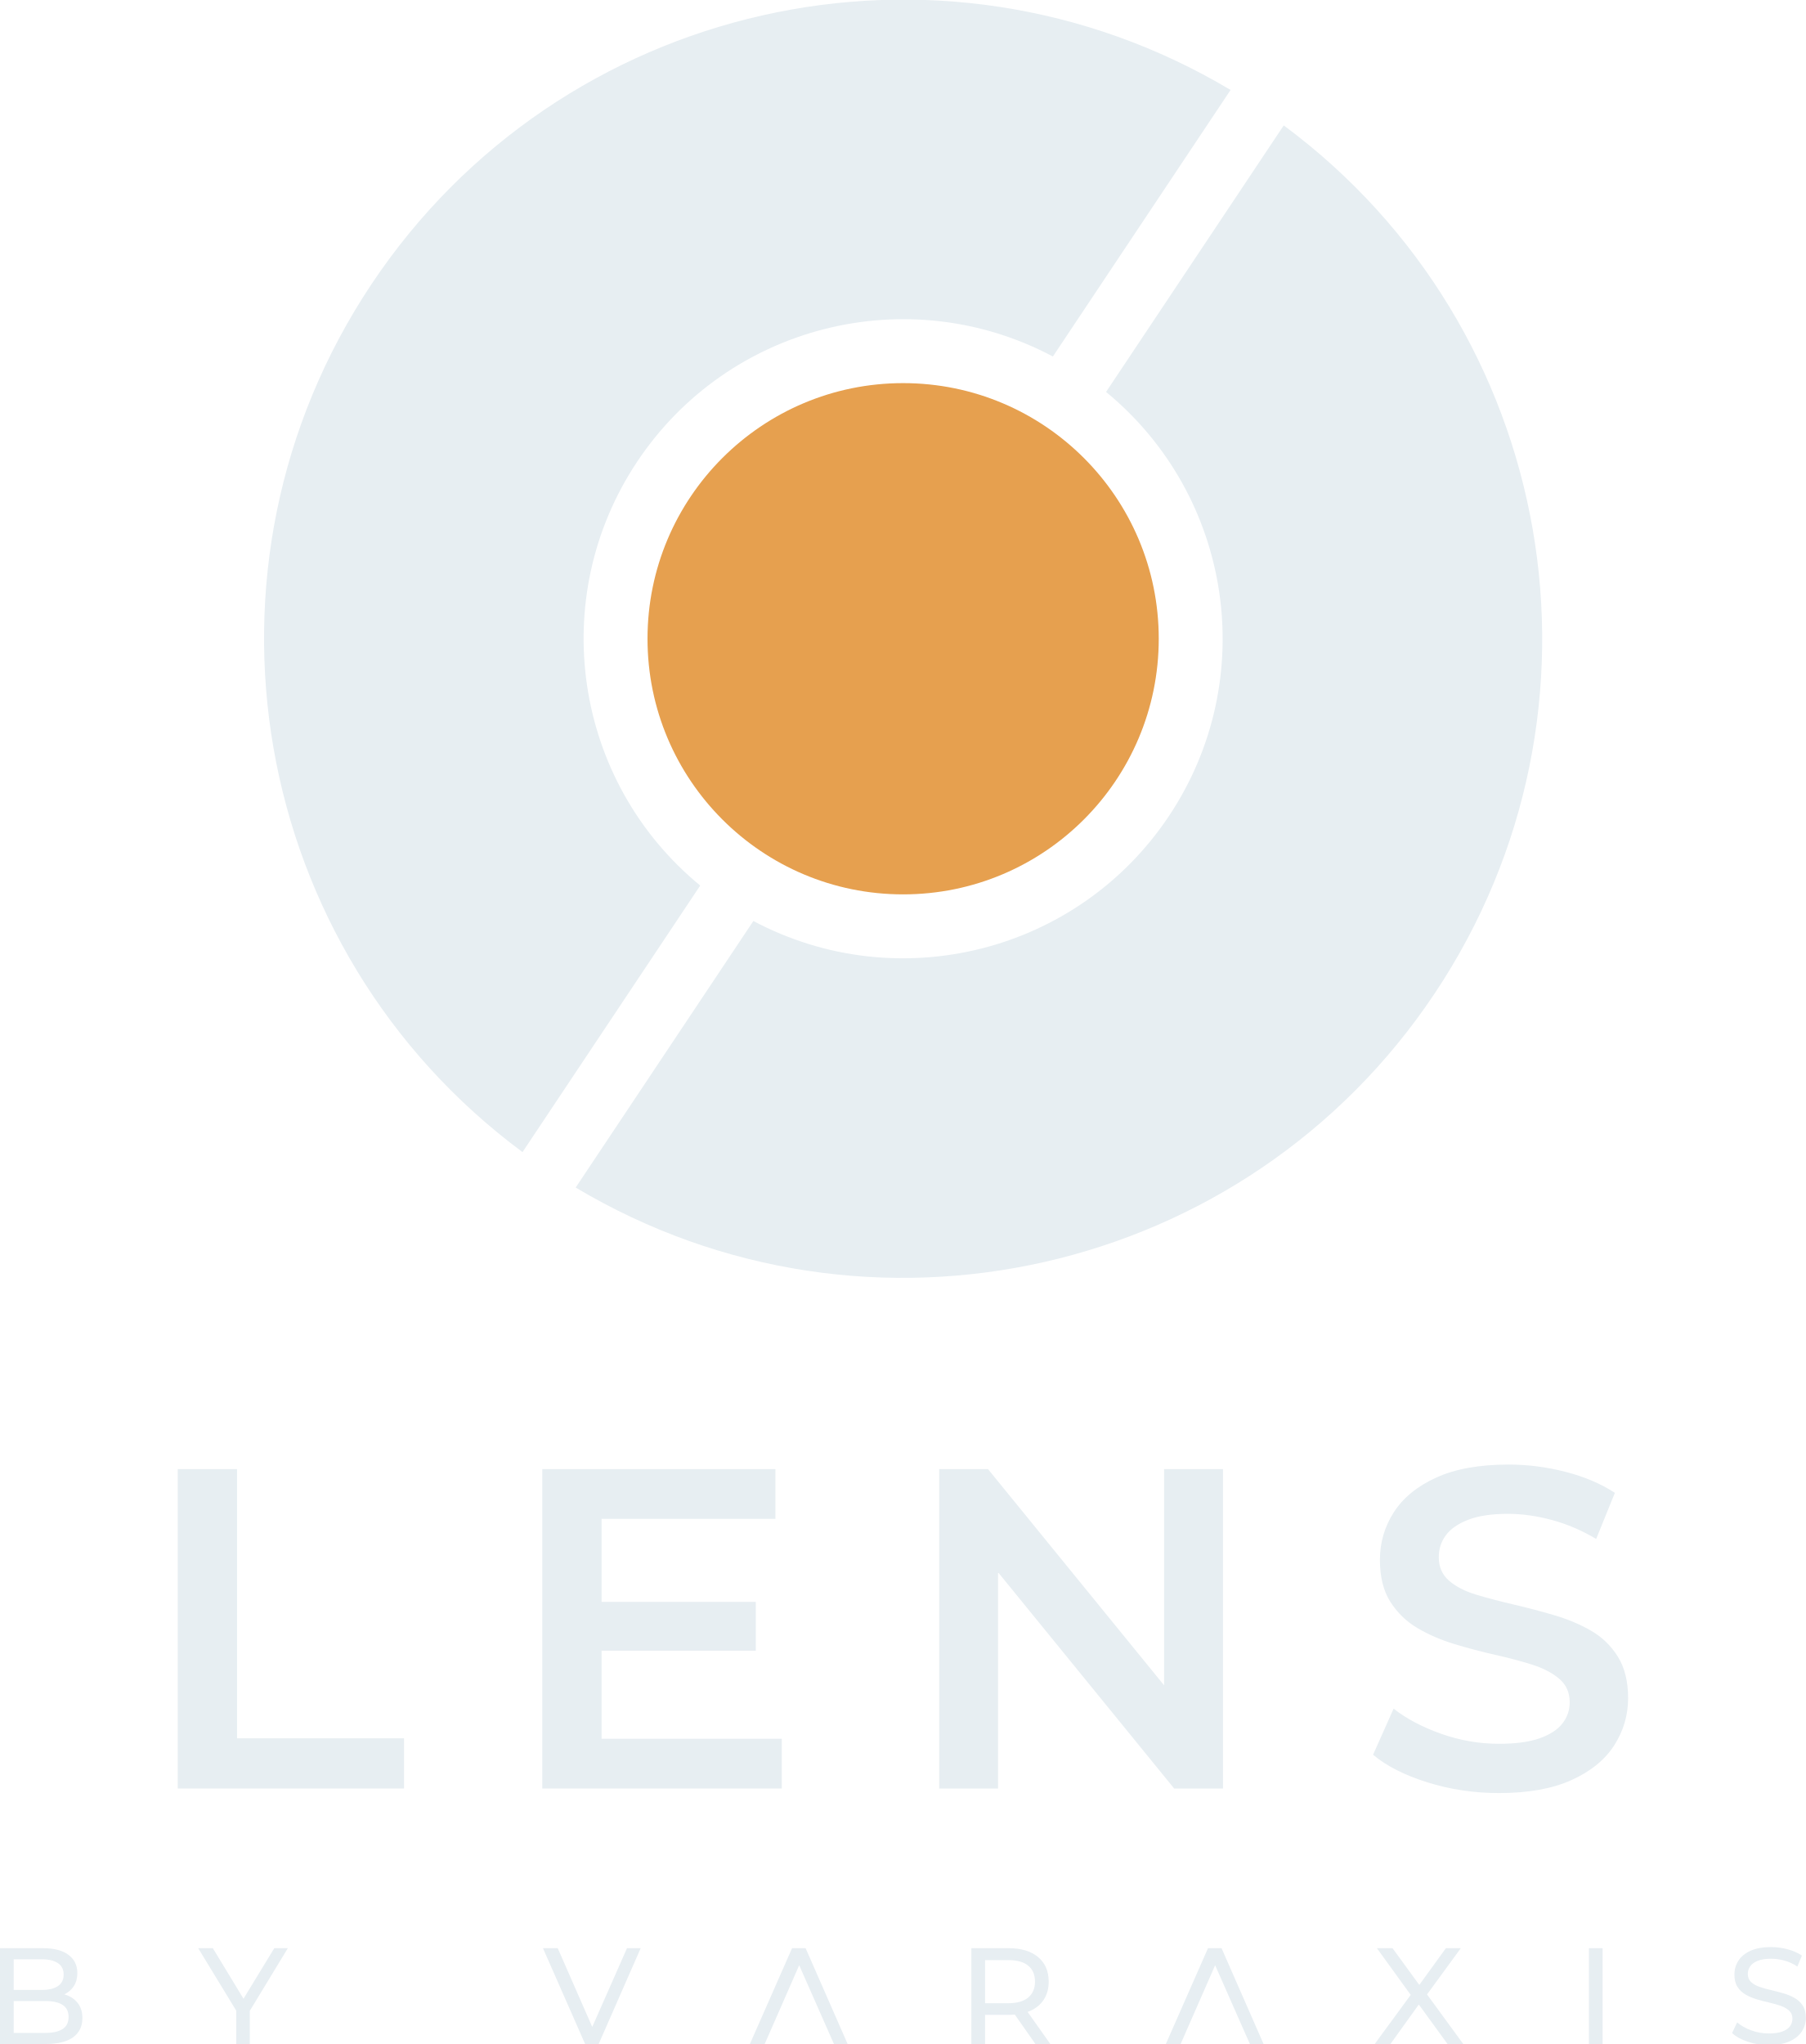
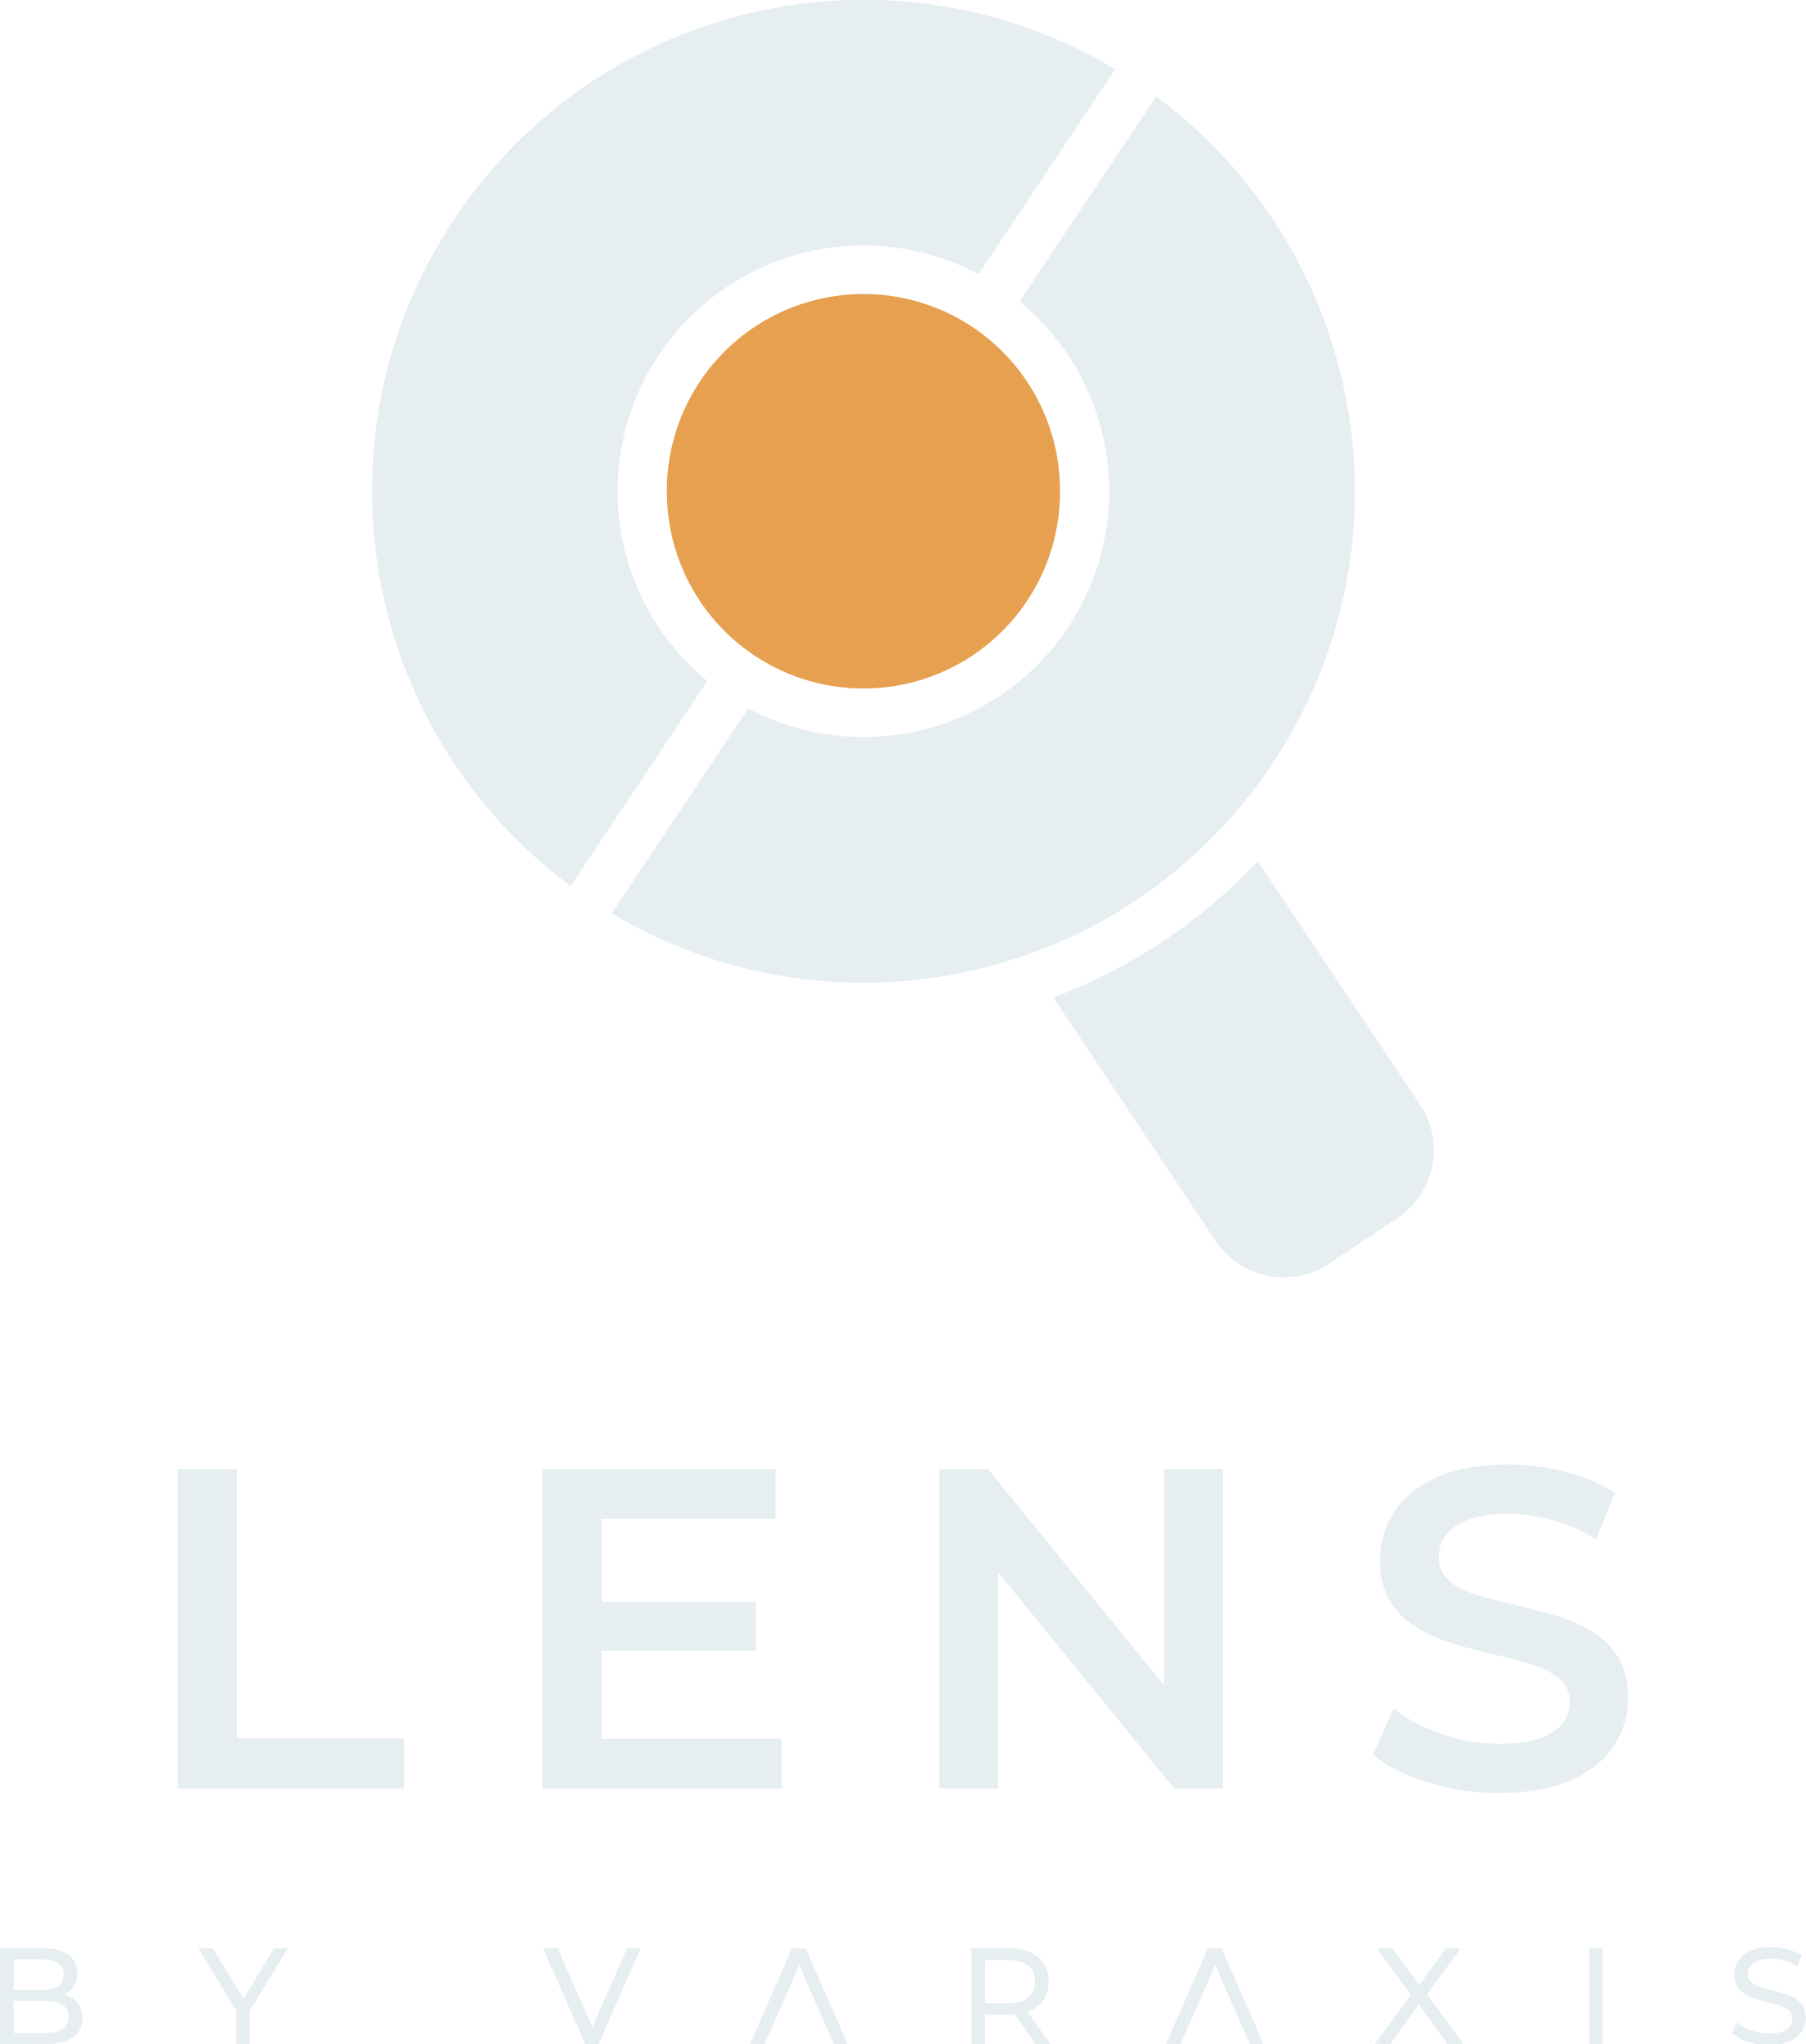
<svg xmlns="http://www.w3.org/2000/svg" viewBox="0 0 848.186 960" width="848.186" height="960" role="img" aria-label="Lens by Varaxis">
-   <path fill="#E7EEF2" fill-rule="evenodd" d="M577.986 42.25L245.418 541.101A300.148 300.148 0 0 1 577.986 42.25ZM494.531 167.433L328.873 415.918A150.074 150.074 0 0 1 494.531 167.433Z" />
-   <path fill="#E7EEF2" fill-rule="evenodd" d="M602.96 58.899A300.148 300.148 0 0 1 270.393 557.75ZM519.505 184.082A150.074 150.074 0 0 1 353.848 432.567Z" />
-   <path fill="#E6A04F" fill-rule="evenodd" d="M304.13 300A120.059 120.059 0 1 1 544.248 300A120.059 120.059 0 1 1 304.13 300Z" />
+   <path fill="#E7EEF2" fill-rule="evenodd" d="M523.833 32.495L268.054 416.162A230.845 230.845 0 0 1 523.833 32.495ZM459.647 128.773L332.24 319.884A115.422 115.422 0 0 1 459.647 128.773Z" />
+   <path fill="#E7EEF2" fill-rule="evenodd" d="M543.041 45.3A230.845 230.845 0 0 1 287.262 428.967ZM478.855 141.578A115.422 115.422 0 0 1 351.447 332.689Z" />
+   <path fill="#E6A04F" fill-rule="evenodd" d="M313.21 230.731A92.338 92.338 0 1 1 497.885 230.731A92.338 92.338 0 1 1 313.21 230.731Z" />
+   <path fill="#E7EEF2" fill-rule="evenodd" d="M494.697 468.496L570.945 582.868A38.474 38.474 0 0 0 624.299 593.538L656.311 572.196A38.474 38.474 0 0 0 666.982 518.843L590.735 404.472A253.929 253.929 0 0 1 494.697 468.496Z" />
  <path fill="#E7EEF2" d="M83.486 840H189.771V816.429H111.343V690H83.486Z" />
  <path fill="#E7EEF2" d="M254.7 840H367.2V816.643H282.557V775.286H354.986V752.357H282.557V713.357H364.2V690H254.7Z" />
  <path fill="#E7EEF2" d="M441.129 840H468.771V738.444L551.486 840H574.414V690H546.771V791.556L464.057 690H441.129Z" />
  <path fill="#E7EEF2" d="M704.057 842.143Q724.629 842.143 738.129 836.036Q751.629 829.929 758.164 819.75Q764.7 809.571 764.7 797.571Q764.7 785.786 759.879 778.071Q755.057 770.357 747.236 765.857Q739.414 761.357 729.879 758.571Q720.343 755.786 710.7 753.536Q701.057 751.286 693.236 748.929Q685.414 746.571 680.593 742.393Q675.771 738.214 675.771 731.357Q675.771 725.571 679.093 721.071Q682.414 716.571 689.593 713.786Q696.771 711 708.343 711Q718.2 711 728.914 713.893Q739.629 716.786 749.7 722.786L758.486 701.143Q748.629 694.714 735.343 691.286Q722.057 687.857 708.557 687.857Q687.986 687.857 674.593 693.964Q661.2 700.071 654.664 710.25Q648.129 720.429 648.129 732.643Q648.129 744.643 653.057 752.357Q657.986 760.071 665.807 764.679Q673.629 769.286 683.164 772.179Q692.7 775.071 702.236 777.214Q711.771 779.357 719.593 781.821Q727.414 784.286 732.343 788.464Q737.271 792.643 737.271 799.5Q737.271 805.071 733.843 809.464Q730.414 813.857 723.129 816.429Q715.843 819 704.057 819Q690.129 819 676.843 814.286Q663.557 809.571 654.557 802.5L644.914 824.143Q654.343 832.071 670.414 837.107Q686.486 842.143 704.057 842.143Z" />
  <path fill="#E7EEF2" d="M0 960H21.471Q30.021 960 34.361 956.818Q38.7 953.636 38.7 947.85Q38.7 943.993 36.964 941.389Q35.229 938.786 32.271 937.436Q31.296 936.99 30.222 936.692Q30.25 936.678 30.279 936.664Q33.043 935.314 34.682 932.807Q36.321 930.3 36.321 926.636Q36.321 921.236 32.143 918.118Q27.964 915 20.186 915H0ZM6.429 954.793V939.814H21.214Q26.55 939.814 29.379 941.614Q32.207 943.414 32.207 947.336Q32.207 951.193 29.379 952.993Q26.55 954.793 21.214 954.793ZM6.429 934.607V920.207H19.607Q24.493 920.207 27.193 922.007Q29.893 923.807 29.893 927.407Q29.893 931.007 27.193 932.807Q24.493 934.607 19.607 934.607H6.429Z" />
  <path fill="#E7EEF2" d="M110.957 960H117.321V944.428L135.193 915H128.829L114.368 938.74L99.964 915H93.086L110.957 944.331Z" />
  <path fill="#E7EEF2" d="M274.821 960H281.186L300.921 915H294.493L278.171 951.996L261.964 915H255.021Z" />
  <path fill="#E7EEF2" d="M372.021 915H378.386L398.121 960H391.693L375.371 923.004L359.164 960H352.221Z" />
  <path fill="#E7EEF2" d="M456.236 960H462.664V946.307H473.786Q475.269 946.307 476.643 946.19L486.321 960H493.329L482.653 944.936Q483.284 944.708 483.879 944.443Q488.057 942.579 490.307 939.075Q492.557 935.571 492.557 930.686Q492.557 923.293 487.543 919.146Q482.529 915 473.786 915H456.236ZM462.664 940.843V920.593H473.593Q479.764 920.593 482.946 923.229Q486.129 925.864 486.129 930.686Q486.129 935.507 482.946 938.175Q479.764 940.843 473.593 940.843H462.664Z" />
  <path fill="#E7EEF2" d="M567.386 915H573.75L593.486 960H587.057L570.736 923.004L554.529 960H547.586Z" />
  <path fill="#E7EEF2" d="M645.686 960H653.079L666.395 941.45L679.886 960H687.279L670.262 936.727L686.121 915H679.114L666.628 932.262L654.043 915H646.714L662.59 936.938Z" />
  <path fill="#E7EEF2" d="M746.293 960H752.721V915H746.293Z" />
  <path fill="#E7EEF2" d="M830.764 960.514Q836.679 960.514 840.568 958.746Q844.457 956.979 846.321 954.054Q848.186 951.129 848.186 947.721Q848.186 944.186 846.707 941.936Q845.229 939.686 842.818 938.336Q840.407 936.986 837.482 936.15Q834.557 935.314 831.664 934.639Q828.771 933.964 826.361 933.129Q823.95 932.293 822.439 930.879Q820.929 929.464 820.929 927.086Q820.929 925.093 822.054 923.486Q823.179 921.879 825.621 920.914Q828.064 919.95 831.857 919.95Q834.879 919.95 838.093 920.818Q841.307 921.686 844.2 923.614L846.321 918.471Q843.493 916.543 839.636 915.514Q835.779 914.486 831.857 914.486Q825.943 914.486 822.118 916.254Q818.293 918.021 816.461 920.946Q814.629 923.871 814.629 927.343Q814.629 930.943 816.107 933.225Q817.586 935.507 819.996 936.857Q822.407 938.207 825.332 939.075Q828.257 939.943 831.15 940.586Q834.043 941.229 836.454 942.096Q838.864 942.964 840.375 944.379Q841.886 945.793 841.886 948.107Q841.886 950.1 840.729 951.675Q839.571 953.25 837.129 954.15Q834.686 955.05 830.764 955.05Q826.457 955.05 822.471 953.571Q818.486 952.093 815.914 949.843L813.536 954.857Q816.236 957.364 820.929 958.939Q825.621 960.514 830.764 960.514Z" />
</svg>
